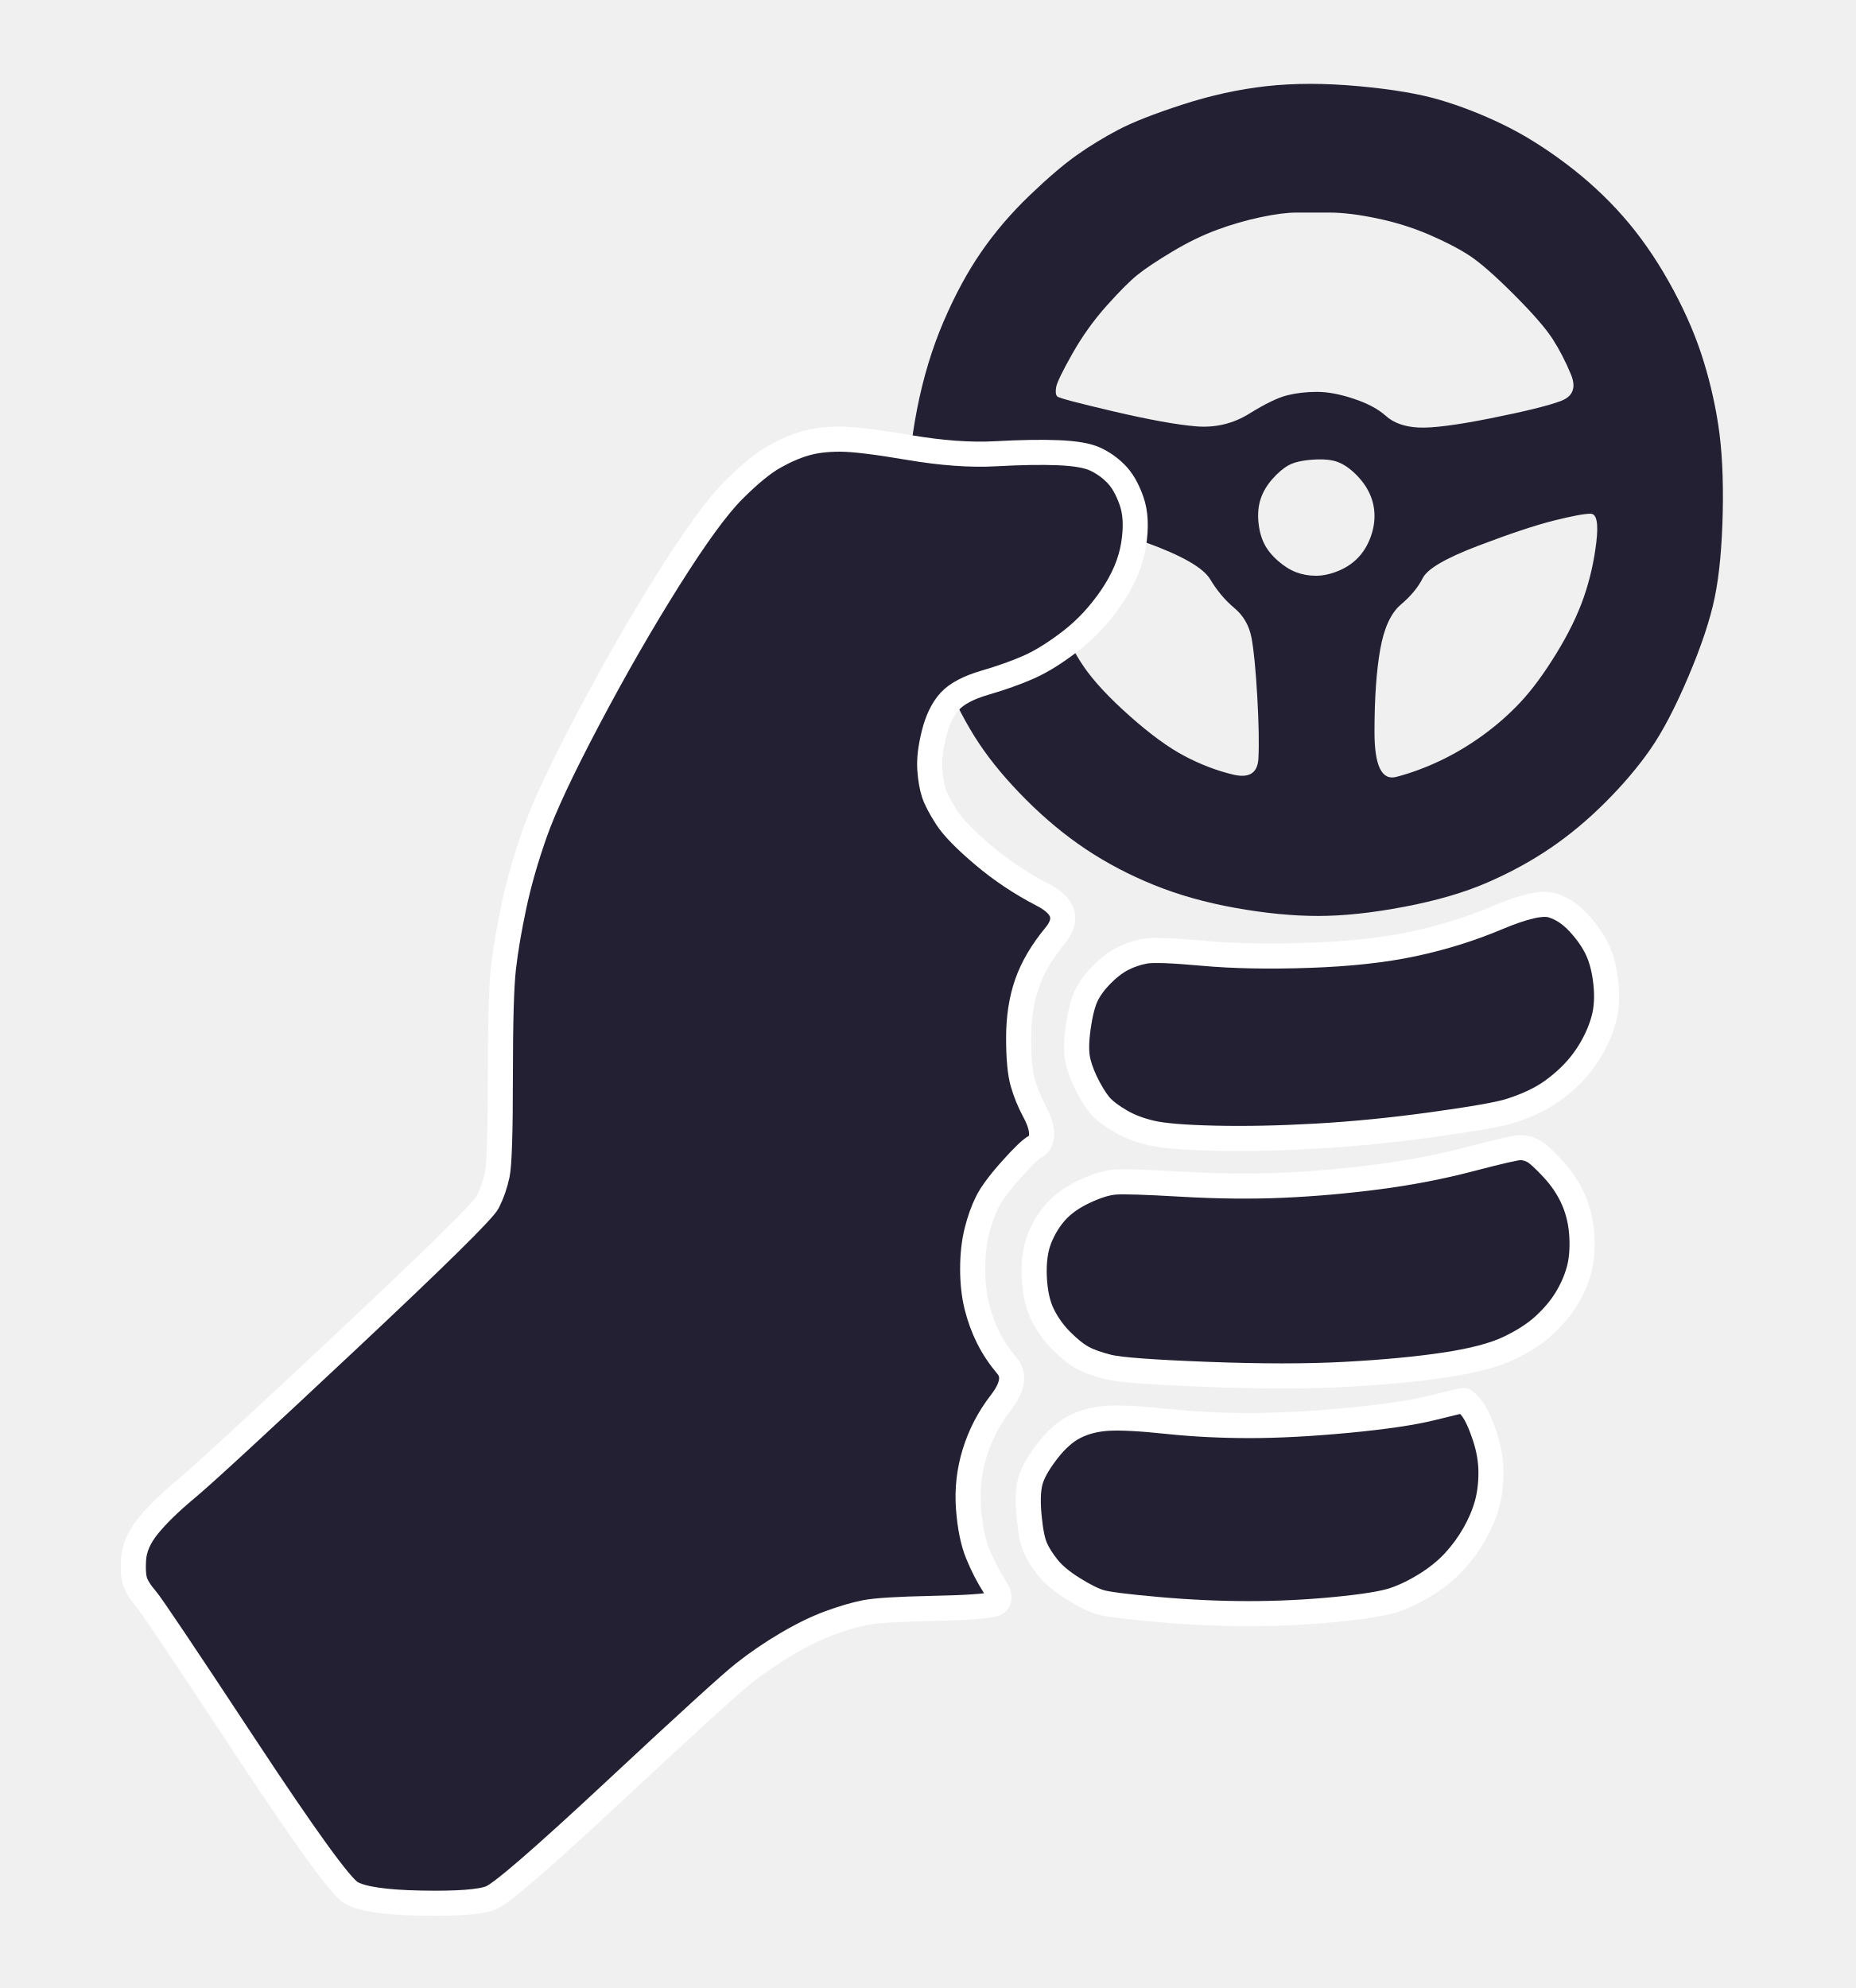
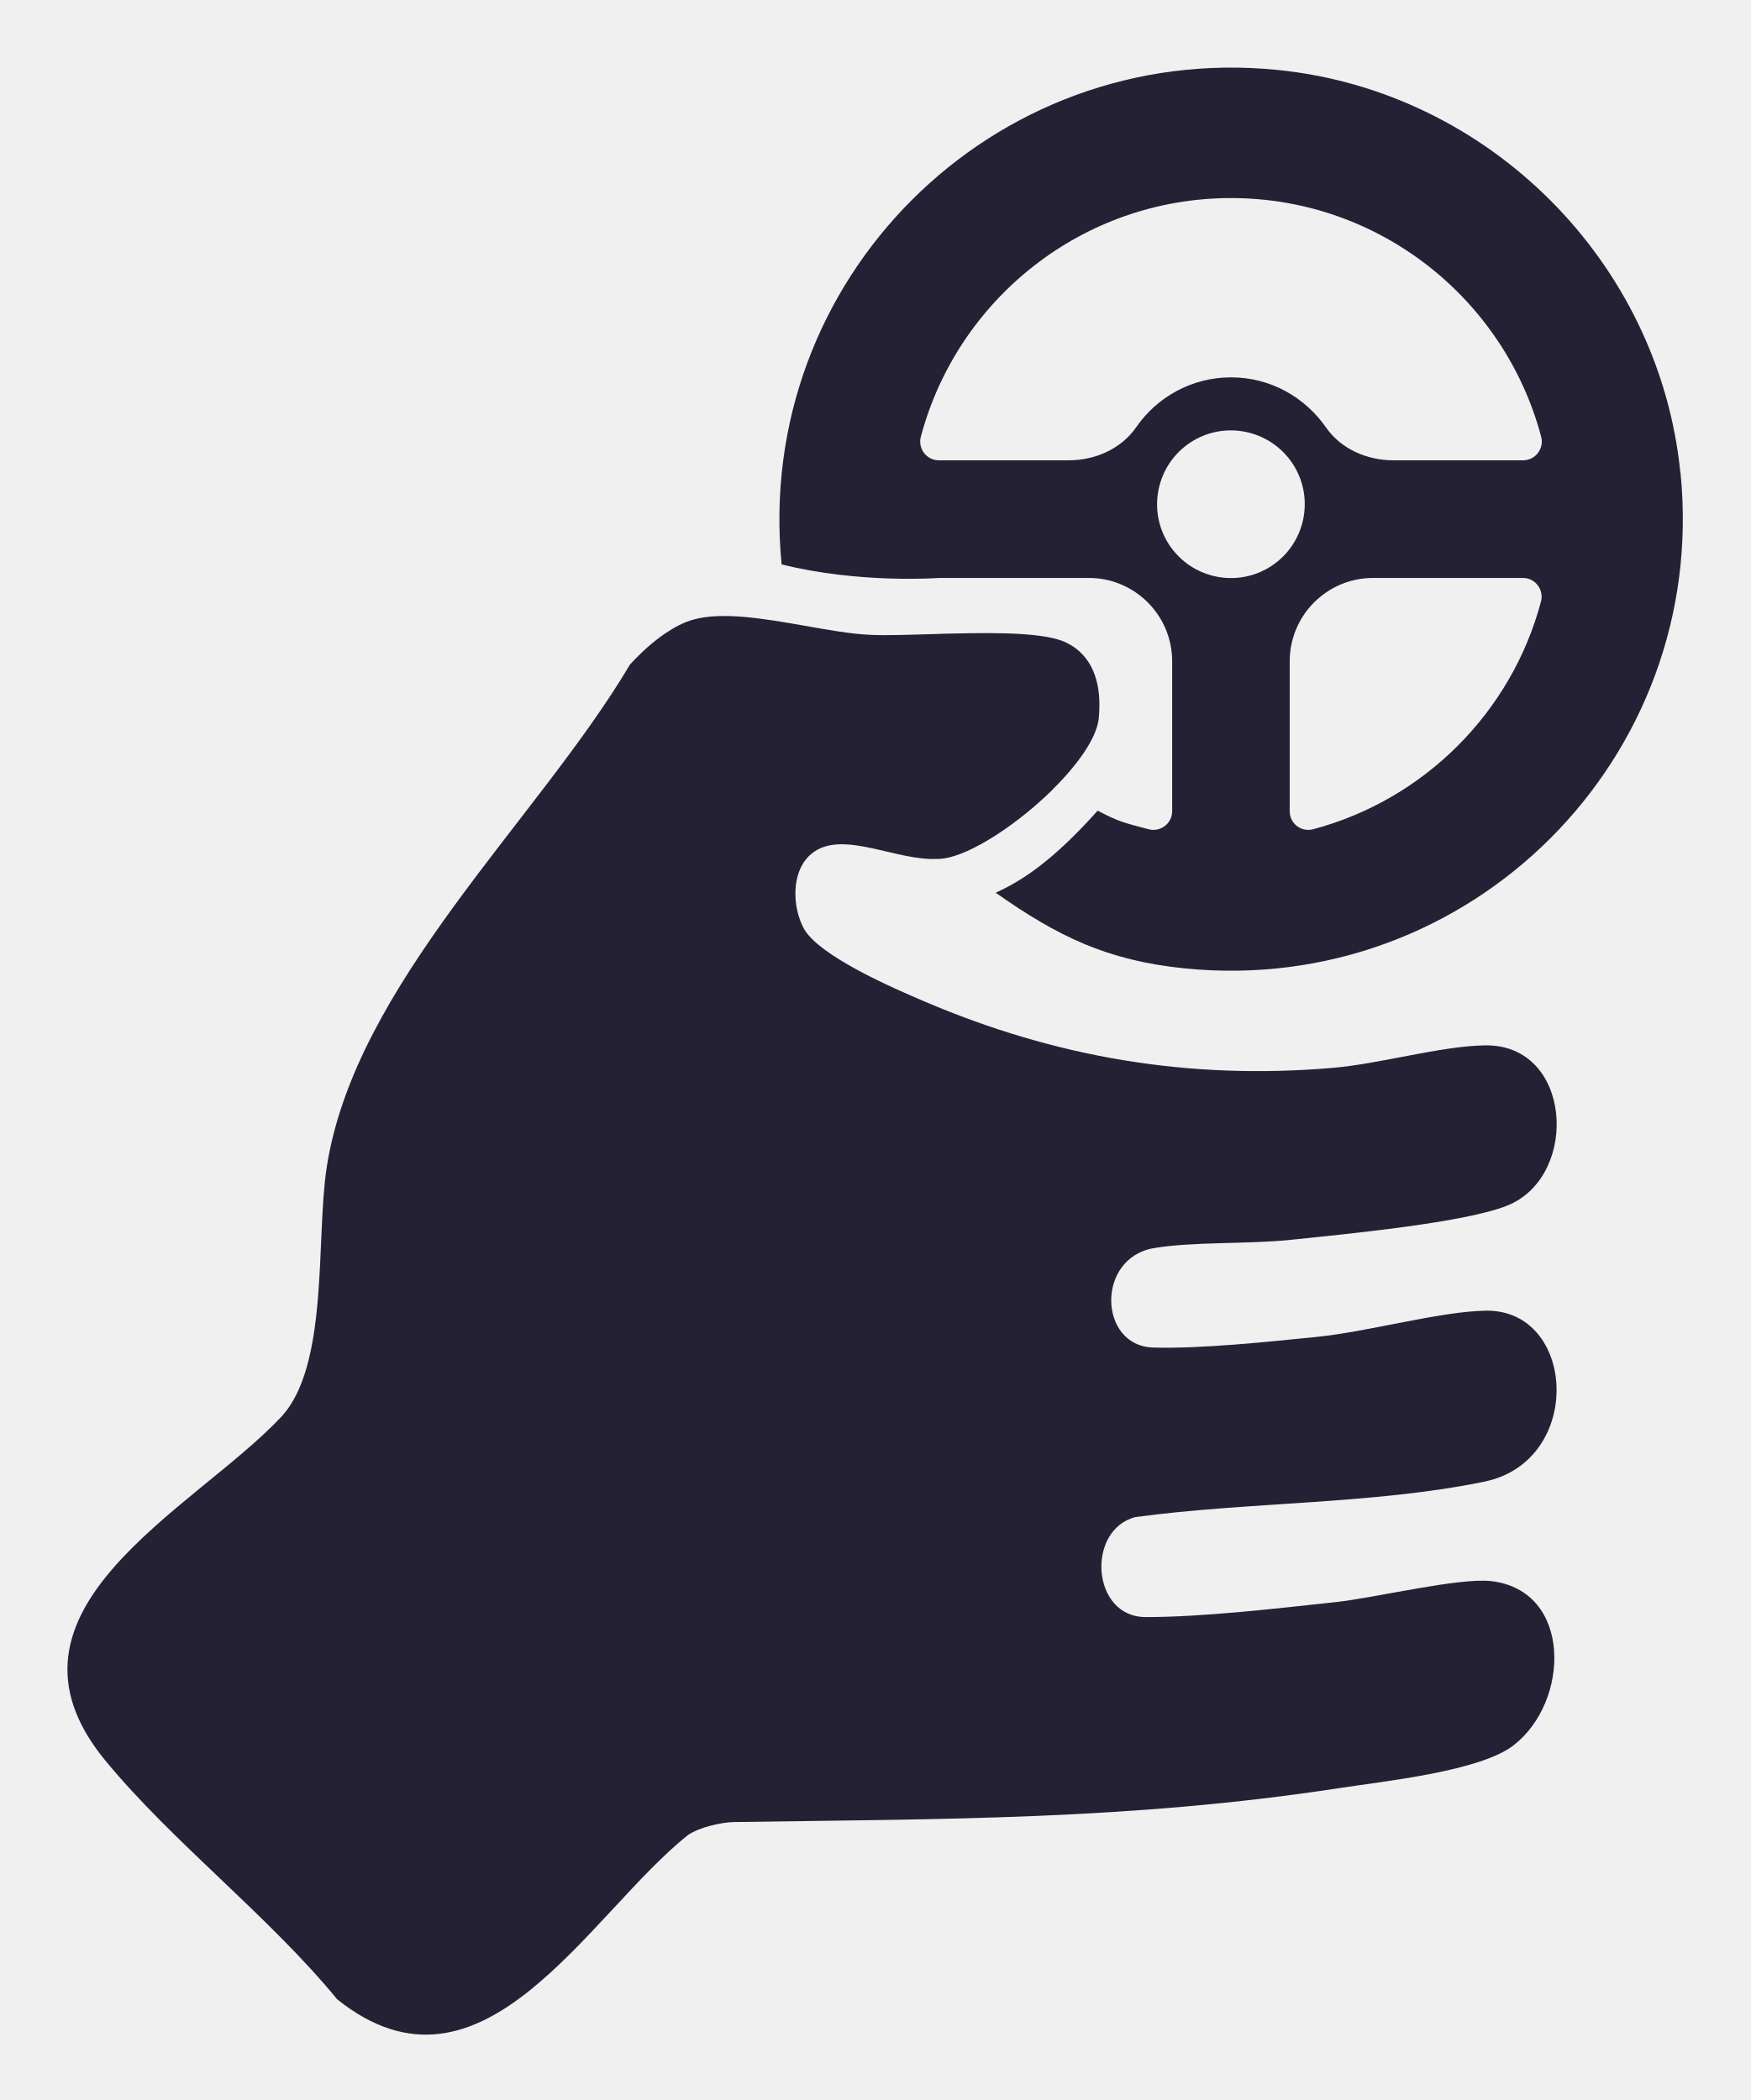
- <svg xmlns="http://www.w3.org/2000/svg" viewBox="16 12 112 120" width="112" height="120">
-   <g fill="#242033">
-     <path fill-rule="evenodd" clip-rule="evenodd" d="M92.446 17.201C94.111 17.015 95.961 17.015 97.996 17.201C100.031 17.386 101.673 17.663 102.921 18.033C104.17 18.403 105.419 18.889 106.668 19.49C107.916 20.091 109.188 20.877 110.483 21.849C111.778 22.82 112.935 23.884 113.952 25.04C114.97 26.196 115.895 27.514 116.727 28.994C117.56 30.474 118.207 31.908 118.67 33.295C119.132 34.683 119.479 36.117 119.71 37.597C119.941 39.077 120.034 40.857 119.988 42.939C119.941 45.02 119.78 46.731 119.502 48.072C119.225 49.414 118.693 51.009 117.906 52.859C117.12 54.709 116.357 56.166 115.617 57.23C114.877 58.294 113.975 59.357 112.911 60.421C111.848 61.485 110.738 62.41 109.581 63.196C108.425 63.982 107.153 64.676 105.766 65.277C104.378 65.879 102.713 66.364 100.771 66.734C98.828 67.104 97.094 67.289 95.568 67.289C94.041 67.289 92.376 67.127 90.573 66.804C88.769 66.48 87.127 66.017 85.647 65.416C84.167 64.815 82.803 64.098 81.554 63.266C80.305 62.433 79.103 61.439 77.946 60.282C76.79 59.126 75.842 57.993 75.102 56.883C74.362 55.773 73.645 54.409 72.951 52.79C72.258 51.171 71.726 49.437 71.356 47.587C70.986 45.737 70.801 43.933 70.801 42.175C70.801 40.418 70.986 38.591 71.356 36.695C71.726 34.799 72.258 33.041 72.951 31.422C73.645 29.804 74.408 28.393 75.241 27.191C76.073 25.988 77.044 24.855 78.154 23.791C79.264 22.727 80.213 21.918 80.999 21.363C81.785 20.808 82.618 20.299 83.496 19.837C84.375 19.374 85.67 18.866 87.381 18.311C89.093 17.756 90.781 17.386 92.446 17.201ZM96.261 24.832C95.475 24.832 94.805 24.832 94.249 24.832C93.695 24.832 92.978 24.924 92.099 25.109C91.22 25.294 90.341 25.549 89.463 25.872C88.584 26.196 87.682 26.636 86.757 27.191C85.832 27.745 85.138 28.208 84.676 28.578C84.213 28.948 83.589 29.572 82.803 30.451C82.016 31.33 81.323 32.301 80.721 33.365C80.12 34.429 79.796 35.099 79.75 35.377C79.704 35.654 79.727 35.839 79.82 35.932C79.912 36.024 81.045 36.325 83.219 36.834C85.393 37.342 87.058 37.643 88.214 37.736C89.37 37.828 90.434 37.574 91.405 36.972C92.376 36.371 93.139 36.001 93.695 35.862C94.249 35.724 94.851 35.654 95.498 35.654C96.146 35.654 96.886 35.793 97.718 36.071C98.551 36.348 99.198 36.695 99.661 37.111C100.123 37.527 100.771 37.759 101.603 37.805C102.436 37.851 103.893 37.666 105.974 37.25C108.055 36.834 109.466 36.487 110.206 36.209C110.946 35.932 111.154 35.4 110.83 34.614C110.506 33.827 110.136 33.111 109.72 32.463C109.304 31.816 108.518 30.914 107.361 29.757C106.205 28.601 105.303 27.815 104.656 27.399C104.008 26.982 103.199 26.566 102.228 26.15C101.256 25.734 100.216 25.41 99.106 25.179C97.996 24.947 97.048 24.832 96.261 24.832ZM112.01 43.008C111.64 43.008 110.9 43.147 109.79 43.424C108.68 43.702 107.153 44.211 105.211 44.95C103.268 45.691 102.158 46.338 101.881 46.893C101.603 47.448 101.164 47.98 100.563 48.489C99.961 48.997 99.545 49.899 99.314 51.194C99.083 52.489 98.967 54.154 98.967 56.189C98.967 58.224 99.406 59.126 100.285 58.895C101.164 58.664 102.043 58.34 102.921 57.924C103.8 57.507 104.656 56.999 105.488 56.397C106.321 55.796 107.084 55.126 107.778 54.386C108.471 53.645 109.188 52.674 109.928 51.472C110.668 50.269 111.223 49.136 111.593 48.072C111.963 47.009 112.218 45.899 112.356 44.742C112.495 43.586 112.38 43.008 112.01 43.008ZM97.926 45.714C98.25 45.39 98.504 44.997 98.689 44.534C98.874 44.072 98.967 43.609 98.967 43.147C98.967 42.684 98.874 42.245 98.689 41.829C98.504 41.412 98.227 41.019 97.857 40.649C97.487 40.279 97.117 40.025 96.747 39.886C96.377 39.747 95.868 39.701 95.221 39.747C94.573 39.794 94.088 39.909 93.764 40.094C93.44 40.279 93.116 40.557 92.793 40.927C92.469 41.297 92.238 41.69 92.099 42.106C91.96 42.522 91.914 42.985 91.96 43.494C92.006 44.002 92.122 44.442 92.307 44.812C92.492 45.182 92.769 45.529 93.139 45.852C93.51 46.176 93.879 46.407 94.249 46.546C94.62 46.685 95.013 46.754 95.429 46.754C95.845 46.754 96.284 46.662 96.747 46.477C97.21 46.292 97.603 46.037 97.926 45.714ZM91.891 54.039C91.798 52.42 91.683 51.24 91.544 50.501C91.405 49.761 91.058 49.159 90.503 48.697C89.948 48.234 89.463 47.656 89.046 46.962C88.63 46.269 87.335 45.529 85.161 44.742C82.988 43.956 81.484 43.447 80.652 43.216C79.82 42.985 79.241 42.869 78.918 42.869C78.594 42.869 78.432 43.17 78.432 43.771C78.432 44.372 78.501 45.02 78.64 45.714C78.779 46.407 79.126 47.448 79.681 48.836C80.236 50.223 80.814 51.356 81.415 52.235C82.016 53.114 82.941 54.108 84.19 55.218C85.439 56.328 86.549 57.137 87.52 57.646C88.491 58.155 89.463 58.525 90.434 58.756C91.405 58.987 91.914 58.664 91.96 57.785C92.006 56.906 91.983 55.657 91.891 54.039Z" />
-   </g>
-   <g fill="#242033" stroke="#FFFFFF" stroke-width="1.514" stroke-linejoin="round">
-     <path fill-rule="evenodd" clip-rule="evenodd" d="M64.62 38.76C65.209 38.591 65.902 38.507 66.701 38.507C67.5 38.507 68.888 38.675 70.864 39.012C72.841 39.348 74.586 39.474 76.099 39.39C77.613 39.306 78.875 39.285 79.884 39.327C80.893 39.369 81.629 39.495 82.092 39.706C82.554 39.916 82.975 40.21 83.353 40.589C83.731 40.967 84.047 41.514 84.299 42.229C84.552 42.944 84.594 43.827 84.425 44.878C84.257 45.929 83.816 46.98 83.101 48.032C82.386 49.083 81.566 49.966 80.641 50.681C79.716 51.395 78.875 51.921 78.118 52.258C77.361 52.594 76.478 52.909 75.469 53.204C74.46 53.498 73.745 53.877 73.324 54.339C72.904 54.802 72.588 55.453 72.378 56.294C72.168 57.135 72.084 57.85 72.126 58.439C72.168 59.028 72.252 59.511 72.378 59.89C72.504 60.268 72.757 60.752 73.135 61.34C73.513 61.929 74.249 62.686 75.343 63.611C76.436 64.536 77.634 65.335 78.938 66.008C80.241 66.681 80.494 67.501 79.695 68.468C78.896 69.435 78.328 70.402 77.992 71.369C77.655 72.336 77.487 73.43 77.487 74.649C77.487 75.869 77.571 76.773 77.739 77.361C77.908 77.95 78.139 78.518 78.433 79.064C78.728 79.611 78.875 80.074 78.875 80.452C78.875 80.831 78.749 81.083 78.496 81.209C78.244 81.335 77.76 81.798 77.046 82.597C76.331 83.395 75.847 84.047 75.595 84.552C75.343 85.056 75.132 85.645 74.964 86.318C74.796 86.991 74.712 87.748 74.712 88.589C74.712 89.43 74.796 90.187 74.964 90.859C75.132 91.532 75.364 92.163 75.658 92.752C75.952 93.34 76.331 93.908 76.793 94.455C77.256 95.001 77.13 95.737 76.415 96.662C75.7 97.587 75.174 98.597 74.838 99.69C74.501 100.783 74.375 101.897 74.46 103.033C74.544 104.168 74.733 105.093 75.027 105.808C75.322 106.523 75.658 107.175 76.036 107.763C76.415 108.352 76.394 108.71 75.973 108.836C75.553 108.962 74.312 109.046 72.252 109.088C70.191 109.13 68.846 109.214 68.215 109.34C67.584 109.466 66.87 109.677 66.07 109.971C65.272 110.265 64.41 110.686 63.484 111.233C62.559 111.779 61.697 112.368 60.898 112.999C60.099 113.629 57.513 115.984 53.14 120.063C48.767 124.142 46.265 126.307 45.634 126.56C45.004 126.812 43.595 126.917 41.408 126.875C39.222 126.833 37.813 126.623 37.182 126.244C36.551 125.866 34.407 122.901 30.749 117.351C27.09 111.8 25.114 108.857 24.82 108.52C24.525 108.184 24.315 107.869 24.189 107.574C24.063 107.28 24.021 106.796 24.063 106.123C24.105 105.451 24.399 104.778 24.946 104.105C25.492 103.432 26.27 102.675 27.279 101.834C28.289 100.993 31.506 98.029 36.93 92.941C42.354 87.853 45.193 85.056 45.445 84.552C45.697 84.047 45.887 83.501 46.013 82.912C46.139 82.323 46.202 80.368 46.202 77.046C46.202 73.724 46.265 71.516 46.391 70.423C46.517 69.33 46.728 68.089 47.022 66.702C47.316 65.314 47.737 63.842 48.283 62.286C48.83 60.731 49.902 58.439 51.5 55.411C53.098 52.384 54.717 49.566 56.357 46.959C57.997 44.352 59.3 42.565 60.268 41.598C61.235 40.631 62.055 39.958 62.728 39.58C63.4 39.201 64.031 38.928 64.62 38.76Z" />
-     <path fill-rule="evenodd" clip-rule="evenodd" d="M106.376 67.395C107.974 66.723 109.067 66.47 109.656 66.639C110.245 66.807 110.791 67.164 111.296 67.711C111.8 68.257 112.179 68.804 112.431 69.351C112.683 69.897 112.852 70.57 112.936 71.369C113.02 72.168 112.978 72.883 112.81 73.514C112.641 74.144 112.368 74.775 111.99 75.406C111.611 76.037 111.149 76.604 110.602 77.109C110.055 77.614 109.509 78.013 108.962 78.308C108.415 78.602 107.806 78.854 107.133 79.064C106.46 79.275 104.904 79.548 102.465 79.884C100.026 80.221 97.693 80.452 95.464 80.578C93.235 80.704 91.196 80.746 89.346 80.704C87.496 80.662 86.213 80.557 85.498 80.389C84.783 80.221 84.174 79.989 83.669 79.695C83.164 79.401 82.786 79.127 82.534 78.875C82.281 78.623 82.008 78.223 81.714 77.677C81.419 77.13 81.209 76.604 81.083 76.1C80.957 75.595 80.957 74.901 81.083 74.018C81.209 73.135 81.377 72.484 81.588 72.063C81.798 71.642 82.113 71.222 82.534 70.802C82.954 70.381 83.375 70.066 83.795 69.855C84.216 69.645 84.657 69.498 85.12 69.414C85.582 69.33 86.739 69.372 88.589 69.54C90.439 69.708 92.584 69.75 95.022 69.666C97.461 69.582 99.564 69.351 101.33 68.972C103.096 68.594 104.778 68.068 106.376 67.395Z" />
-     <path fill-rule="evenodd" clip-rule="evenodd" d="M104.735 81.966C106.501 81.503 107.51 81.272 107.763 81.272C108.015 81.272 108.267 81.335 108.52 81.461C108.772 81.587 109.171 81.945 109.718 82.534C110.265 83.122 110.685 83.753 110.979 84.426C111.274 85.099 111.442 85.834 111.484 86.633C111.526 87.432 111.463 88.126 111.295 88.715C111.127 89.303 110.874 89.871 110.538 90.418C110.202 90.965 109.76 91.49 109.213 91.995C108.667 92.499 107.952 92.962 107.069 93.382C106.186 93.803 104.903 94.139 103.221 94.392C101.539 94.644 99.542 94.833 97.229 94.959C94.916 95.085 92.12 95.085 88.84 94.959C85.56 94.833 83.584 94.686 82.911 94.518C82.238 94.35 81.713 94.16 81.334 93.95C80.956 93.74 80.535 93.403 80.073 92.941C79.61 92.478 79.232 91.953 78.937 91.364C78.643 90.775 78.475 90.018 78.433 89.093C78.391 88.168 78.496 87.39 78.748 86.76C79.001 86.129 79.337 85.582 79.757 85.12C80.178 84.657 80.746 84.257 81.46 83.921C82.175 83.585 82.785 83.395 83.29 83.353C83.794 83.311 85.14 83.353 87.326 83.48C89.513 83.606 91.552 83.627 93.445 83.543C95.337 83.459 97.25 83.29 99.184 83.038C101.119 82.786 102.969 82.428 104.735 81.966Z" />
-     <path fill-rule="evenodd" clip-rule="evenodd" d="M102.466 96.978C103.643 96.683 104.274 96.536 104.358 96.536C104.442 96.536 104.61 96.704 104.863 97.041C105.115 97.377 105.367 97.924 105.619 98.681C105.872 99.438 105.998 100.173 105.998 100.888C105.998 101.603 105.914 102.255 105.746 102.844C105.577 103.432 105.325 104.021 104.989 104.61C104.652 105.198 104.253 105.745 103.79 106.25C103.328 106.754 102.76 107.217 102.087 107.637C101.414 108.058 100.763 108.373 100.132 108.583C99.501 108.794 98.324 108.983 96.6 109.151C94.876 109.319 93.131 109.403 91.365 109.403C89.599 109.403 87.769 109.319 85.877 109.151C83.985 108.983 82.828 108.836 82.408 108.71C81.987 108.583 81.441 108.31 80.768 107.89C80.095 107.469 79.591 107.049 79.254 106.628C78.918 106.208 78.665 105.808 78.497 105.43C78.329 105.051 78.203 104.42 78.119 103.537C78.035 102.654 78.056 101.961 78.182 101.456C78.308 100.951 78.644 100.342 79.191 99.627C79.738 98.912 80.305 98.407 80.894 98.113C81.483 97.819 82.156 97.65 82.912 97.608C83.669 97.566 84.847 97.629 86.445 97.798C88.043 97.966 89.704 98.05 91.428 98.05C93.152 98.05 95.128 97.945 97.357 97.735C99.585 97.524 101.288 97.272 102.466 96.978Z" />
+ <svg xmlns="http://www.w3.org/2000/svg" viewBox="10.6 7.9 26.8 32.2" width="120" height="144">
+   <g fill="#242135">
+     <path d="M26.716 20.009C27.098 19.632 27.39 19.226 27.426 18.922C27.431 18.875 27.433 18.827 27.435 18.78C27.452 18.362 27.333 17.951 26.932 17.755C26.619 17.6 25.895 17.598 25.199 17.614C25.133 17.614 25.069 17.617 25.005 17.619C24.573 17.631 24.169 17.648 23.906 17.633C23.611 17.619 23.26 17.555 22.897 17.491C22.287 17.384 21.648 17.277 21.211 17.401C21.057 17.444 20.919 17.52 20.789 17.607C20.585 17.743 20.404 17.913 20.241 18.089C18.823 20.482 16.018 22.998 15.59 25.809C15.424 26.903 15.628 28.845 14.89 29.63C13.549 31.055 10.299 32.588 12.198 34.895C13.231 36.149 14.707 37.281 15.752 38.556C17.976 40.338 19.6 37.257 21.126 36.04C21.294 35.921 21.639 35.84 21.845 35.838C25.045 35.79 27.905 35.809 31.112 35.318C31.805 35.211 33.261 35.062 33.781 34.665C34.656 33.993 34.687 32.287 33.443 32.144C32.954 32.087 31.656 32.401 31.065 32.465C30.182 32.56 29.012 32.697 28.145 32.695C27.312 32.695 27.231 31.358 27.988 31.162C29.717 30.927 31.644 30.969 33.341 30.618C34.872 30.3 34.747 27.974 33.358 27.997C32.658 28.009 31.554 28.32 30.778 28.398C30.025 28.474 28.995 28.584 28.257 28.562C27.424 28.536 27.381 27.19 28.271 27.038C28.869 26.936 29.729 26.979 30.377 26.91C31.143 26.829 33.104 26.647 33.728 26.369C34.797 25.894 34.675 23.91 33.351 23.929C32.67 23.938 31.741 24.213 31.003 24.275C28.807 24.46 26.768 24.116 24.753 23.255C24.281 23.053 23.127 22.557 22.901 22.129C22.733 21.809 22.712 21.299 22.98 21.03C23.407 20.603 24.188 21.047 24.841 21.071C24.855 21.071 24.872 21.071 24.886 21.071C24.941 21.071 24.995 21.071 25.045 21.064C25.472 21.006 26.182 20.537 26.718 20.009H26.716Z" />
+     <path d="M36.343 15.151C36.02 11.913 33.401 9.295 30.164 8.972C25.796 8.535 22.138 12.188 22.565 16.554C23.759 16.853 24.975 16.762 24.975 16.762H27.275C27.98 16.762 28.552 17.335 28.552 18.04V20.34C28.552 20.527 28.372 20.663 28.191 20.615C27.83 20.52 27.733 20.501 27.41 20.33C26.734 21.087 26.254 21.406 25.846 21.588C26.791 22.253 27.548 22.628 28.747 22.749C33.119 23.186 36.782 19.526 36.345 15.151H36.343ZM30.071 16.58C29.547 16.922 28.846 16.772 28.504 16.25C28.163 15.725 28.312 15.025 28.834 14.683C29.359 14.341 30.059 14.491 30.401 15.013C30.743 15.538 30.593 16.238 30.071 16.58ZM34.206 17.123C33.755 18.823 32.414 20.162 30.714 20.615C30.532 20.663 30.354 20.53 30.354 20.34V18.04C30.354 17.335 30.926 16.762 31.631 16.762H33.931C34.118 16.762 34.254 16.943 34.206 17.123ZM33.933 14.958H31.942C31.536 14.958 31.137 14.783 30.907 14.45C30.586 13.99 30.057 13.686 29.454 13.686C28.851 13.686 28.319 13.99 28.001 14.45C27.771 14.783 27.372 14.958 26.966 14.958H24.975C24.787 14.958 24.652 14.78 24.699 14.598C25.257 12.492 27.175 10.937 29.454 10.937C31.733 10.937 33.651 12.492 34.209 14.598C34.256 14.778 34.121 14.958 33.933 14.958Z" />
  </g>
</svg>
